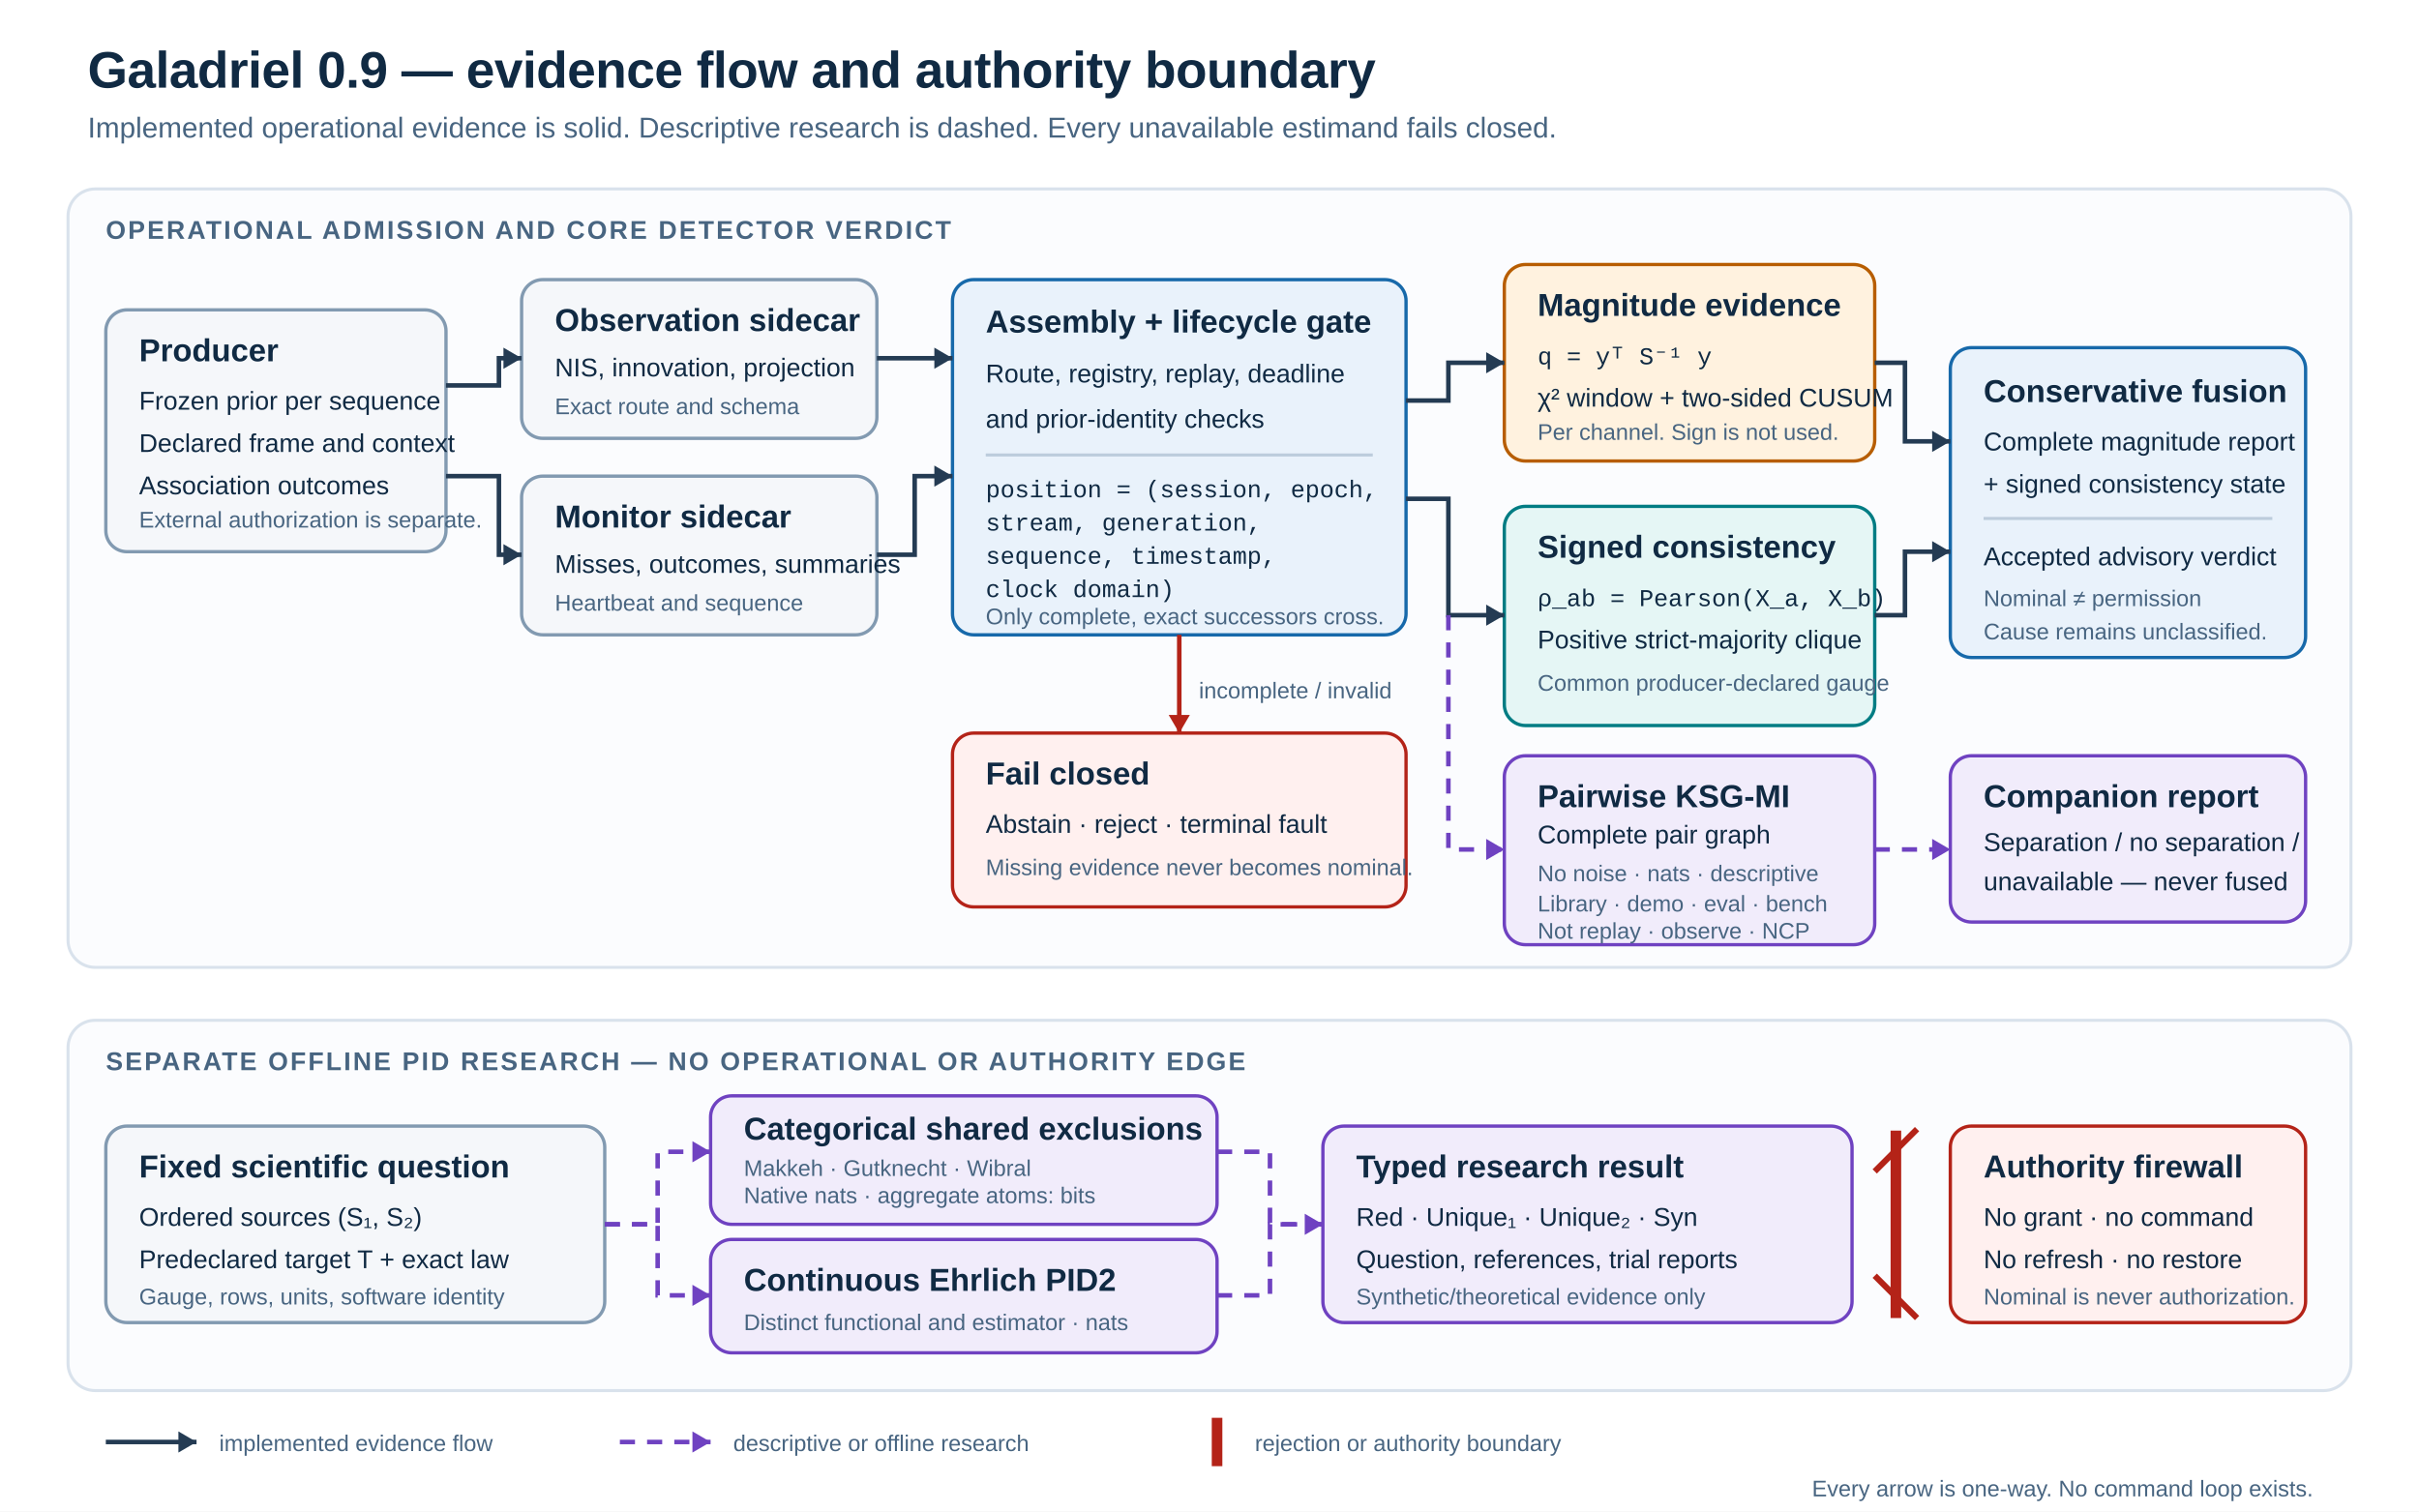
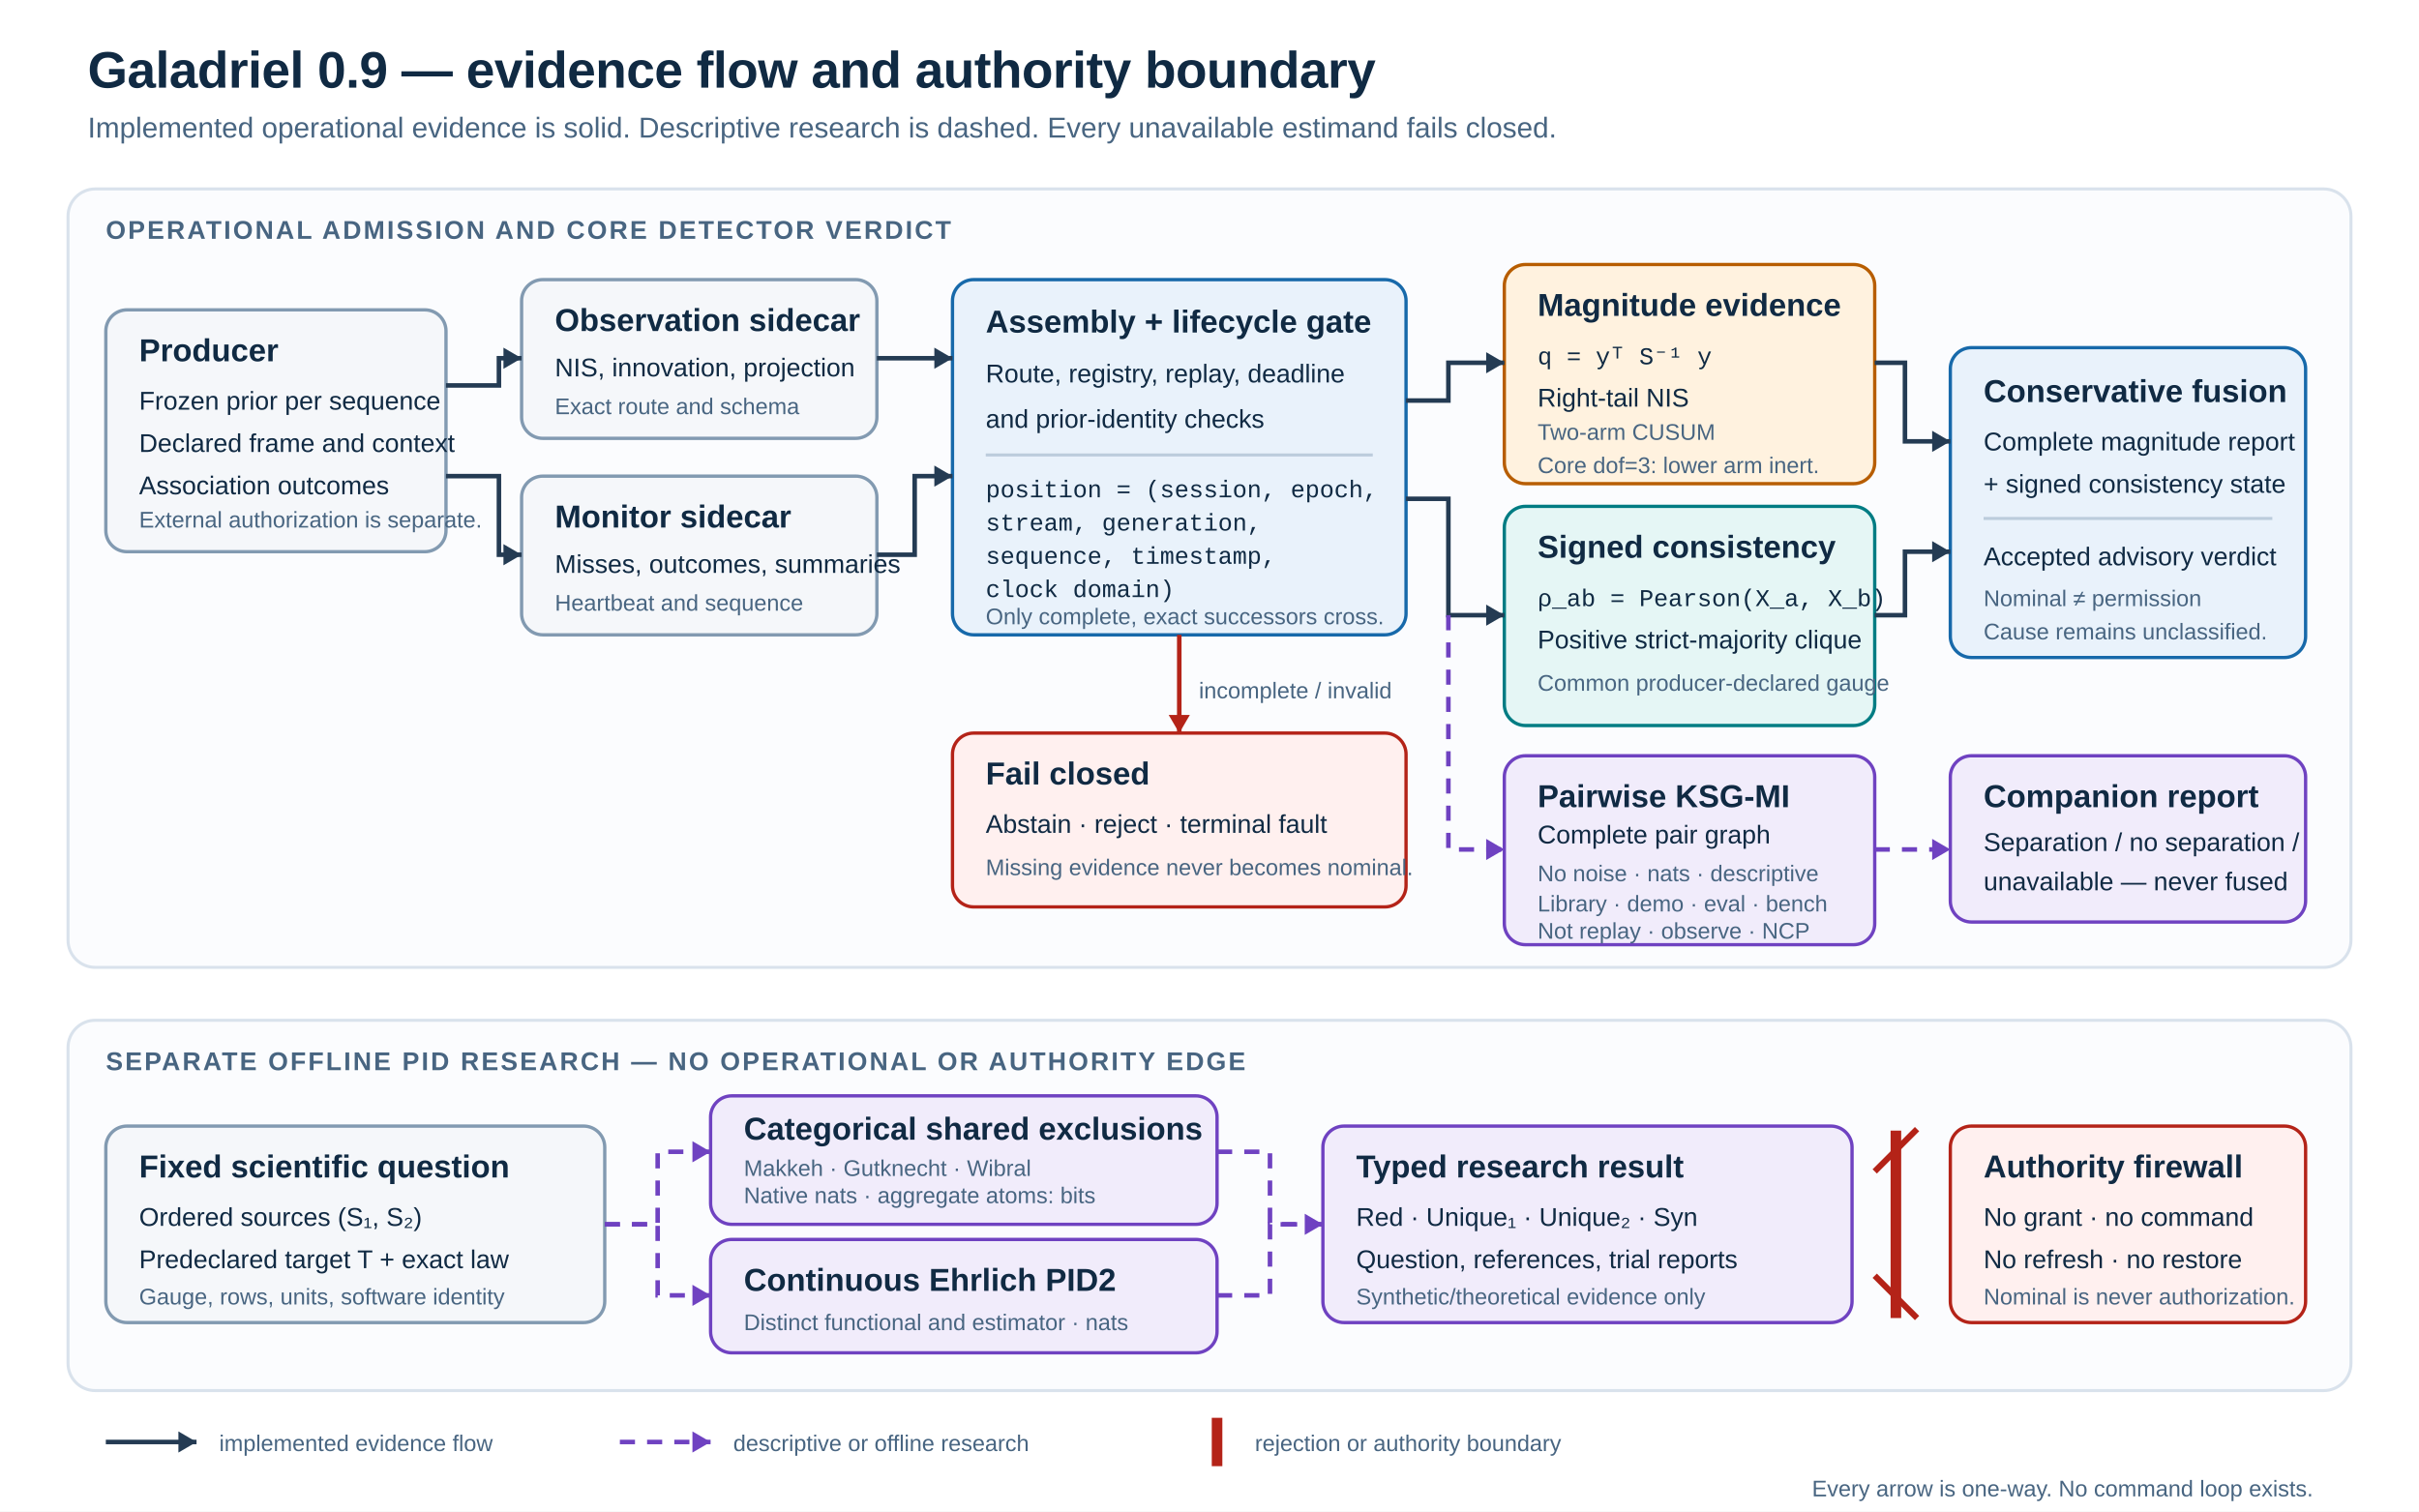
- <svg xmlns="http://www.w3.org/2000/svg" width="1600" height="1000" viewBox="0 0 1600 1000" role="img" aria-labelledby="title desc" xml:lang="en">
+ <svg xmlns="http://www.w3.org/2000/svg" width="1600" height="1000" viewBox="0 0 1600 1000" role="img" aria-labelledby="title desc" xml:lang="en" focusable="false">
  <defs>
    <style>
      text { font-family: Arial, Helvetica, sans-serif; fill: #102a43; }
      .title { font-size: 34px; font-weight: 700; letter-spacing: -.3px; }
      .subtitle { font-size: 19px; fill: #486581; }
      .section { font-size: 17px; font-weight: 700; letter-spacing: 1.4px; fill: #486581; }
      .node-title { font-size: 21px; font-weight: 700; }
      .body { font-size: 17px; }
      .small { font-size: 15px; fill: #486581; }
      .equation { font-family: Menlo, Consolas, "Liberation Mono", monospace; font-size: 16px; }
      .node { stroke-width: 2.2; rx: 14; }
      .neutral { fill: #f5f7fa; stroke: #829ab1; }
      .admission { fill: #e9f2fb; stroke: #1769aa; }
      .magnitude { fill: #fff2df; stroke: #b75d00; }
      .consistency { fill: #e5f6f5; stroke: #007c83; }
      .fusion { fill: #e9f2fb; stroke: #1769aa; }
      .research { fill: #f1ecfb; stroke: #6f42c1; }
      .failure { fill: #fff0ef; stroke: #b42318; }
      .solid-arrow { fill: none; stroke: #243b53; stroke-width: 3; }
      .research-arrow { fill: none; stroke: #6f42c1; stroke-width: 3; stroke-dasharray: 10 8; }
      .failure-arrow { fill: none; stroke: #b42318; stroke-width: 3; }
      .arrowhead { fill: #243b53; }
      .arrowhead-purple { fill: #6f42c1; }
      .arrowhead-red { fill: #b42318; }
      .divider { stroke: #bcccdc; stroke-width: 2; }
      .lane { fill: #fbfcfe; stroke: #d9e2ec; stroke-width: 2; rx: 18; }
      .chip { fill: #ffffff; stroke-width: 1.5; rx: 11; }
    </style>
  </defs>
  <rect width="1600" height="1000" fill="#ffffff" />
  <text x="58" y="58" class="title">Galadriel 0.9 — evidence flow and authority boundary</text>
  <text x="58" y="91" class="subtitle">Implemented operational evidence is solid. Descriptive research is dashed. Every unavailable estimand fails closed.</text>
  <rect x="45" y="125" width="1510" height="515" rx="18" class="lane" />
  <text x="70" y="158" class="section">OPERATIONAL ADMISSION AND CORE DETECTOR VERDICT</text>
  <rect x="70" y="205" width="225" height="160" rx="14" class="node neutral" />
  <text x="92" y="239" class="node-title">Producer</text>
  <text x="92" y="271" class="body">Frozen prior per sequence</text>
  <text x="92" y="299" class="body">Declared frame and context</text>
  <text x="92" y="327" class="body">Association outcomes</text>
  <text x="92" y="349" class="small">External authorization is separate.</text>
  <rect x="345" y="185" width="235" height="105" rx="14" class="node neutral" />
  <text x="367" y="219" class="node-title">Observation sidecar</text>
  <text x="367" y="249" class="body">NIS, innovation, projection</text>
  <text x="367" y="274" class="small">Exact route and schema</text>
  <rect x="345" y="315" width="235" height="105" rx="14" class="node neutral" />
  <text x="367" y="349" class="node-title">Monitor sidecar</text>
  <text x="367" y="379" class="body">Misses, outcomes, summaries</text>
  <text x="367" y="404" class="small">Heartbeat and sequence</text>
  <path d="M295 255 H330 V237 H345" class="solid-arrow" />
  <path d="M333 230 L345 237 L333 244 Z" class="arrowhead" />
  <path d="M295 315 H330 V367 H345" class="solid-arrow" />
  <path d="M333 360 L345 367 L333 374 Z" class="arrowhead" />
  <rect x="630" y="185" width="300" height="235" rx="14" class="node admission" />
  <text x="652" y="220" class="node-title">Assembly + lifecycle gate</text>
  <text x="652" y="253" class="body">Route, registry, replay, deadline</text>
  <text x="652" y="283" class="body">and prior-identity checks</text>
  <line x1="652" y1="301" x2="908" y2="301" class="divider" />
  <text x="652" y="329" class="equation">position = (session, epoch,</text>
  <text x="652" y="351" class="equation">stream, generation,</text>
  <text x="652" y="373" class="equation">sequence, timestamp,</text>
  <text x="652" y="395" class="equation">clock domain)</text>
  <text x="652" y="413" class="small">Only complete, exact successors cross.</text>
  <path d="M580 237 H630" class="solid-arrow" />
  <path d="M618 230 L630 237 L618 244 Z" class="arrowhead" />
  <path d="M580 367 H605 V315 H630" class="solid-arrow" />
  <path d="M618 308 L630 315 L618 322 Z" class="arrowhead" />
-   <rect x="995" y="175" width="245" height="130" rx="14" class="node magnitude" />
+   <rect x="995" y="175" width="245" height="145" rx="14" class="node magnitude" />
  <text x="1017" y="209" class="node-title">Magnitude evidence</text>
  <text x="1017" y="241" class="equation">q = yᵀ S⁻¹ y</text>
-   <text x="1017" y="269" class="body">χ² window + two-sided CUSUM</text>
-   <text x="1017" y="291" class="small">Per channel. Sign is not used.</text>
+   <text x="1017" y="269" class="body">Right-tail NIS</text>
+   <text x="1017" y="291" class="small">Two-arm CUSUM</text>
+   <text x="1017" y="313" class="small">Core dof=3: lower arm inert.</text>
  <rect x="995" y="335" width="245" height="145" rx="14" class="node consistency" />
  <text x="1017" y="369" class="node-title">Signed consistency</text>
  <text x="1017" y="401" class="equation">ρ_ab = Pearson(X_a, X_b)</text>
  <text x="1017" y="429" class="body">Positive strict-majority clique</text>
  <text x="1017" y="457" class="small">Common producer-declared gauge</text>
  <path d="M930 265 H958 V240 H995" class="solid-arrow" />
  <path d="M983 233 L995 240 L983 247 Z" class="arrowhead" />
  <path d="M930 330 H958 V407 H995" class="solid-arrow" />
  <path d="M983 400 L995 407 L983 414 Z" class="arrowhead" />
  <rect x="1290" y="230" width="235" height="205" rx="14" class="node fusion" />
  <text x="1312" y="266" class="node-title">Conservative fusion</text>
  <text x="1312" y="298" class="body">Complete magnitude report</text>
  <text x="1312" y="326" class="body">+ signed consistency state</text>
  <line x1="1312" y1="343" x2="1503" y2="343" class="divider" />
  <text x="1312" y="374" class="body">Accepted advisory verdict</text>
  <text x="1312" y="401" class="small">Nominal ≠ permission</text>
  <text x="1312" y="423" class="small">Cause remains unclassified.</text>
  <path d="M1240 240 H1260 V292 H1290" class="solid-arrow" />
  <path d="M1278 285 L1290 292 L1278 299 Z" class="arrowhead" />
  <path d="M1240 407 H1260 V365 H1290" class="solid-arrow" />
  <path d="M1278 358 L1290 365 L1278 372 Z" class="arrowhead" />
  <rect x="630" y="485" width="300" height="115" rx="14" class="node failure" />
  <text x="652" y="519" class="node-title">Fail closed</text>
  <text x="652" y="551" class="body">Abstain · reject · terminal fault</text>
  <text x="652" y="579" class="small">Missing evidence never becomes nominal.</text>
  <path d="M780 420 V485" class="failure-arrow" />
  <path d="M773 473 L780 485 L787 473 Z" class="arrowhead-red" />
  <text x="793" y="462" class="small">incomplete / invalid</text>
  <rect x="995" y="500" width="245" height="125" rx="14" class="node research" />
  <text x="1017" y="534" class="node-title">Pairwise KSG-MI</text>
  <text x="1017" y="558" class="body">Complete pair graph</text>
  <text x="1017" y="583" class="small">No noise · nats · descriptive</text>
  <text x="1017" y="603" class="small">Library · demo · eval · bench</text>
  <text x="1017" y="621" class="small">Not replay · observe · NCP</text>
  <path d="M958 407 V562 H995" class="research-arrow" />
  <path d="M983 555 L995 562 L983 569 Z" class="arrowhead-purple" />
  <rect x="1290" y="500" width="235" height="110" rx="14" class="node research" />
  <text x="1312" y="534" class="node-title">Companion report</text>
  <text x="1312" y="563" class="body">Separation / no separation /</text>
  <text x="1312" y="589" class="body">unavailable — never fused</text>
  <path d="M1240 562 H1290" class="research-arrow" />
  <path d="M1278 555 L1290 562 L1278 569 Z" class="arrowhead-purple" />
  <rect x="45" y="675" width="1510" height="245" rx="18" class="lane" />
  <text x="70" y="708" class="section">SEPARATE OFFLINE PID RESEARCH — NO OPERATIONAL OR AUTHORITY EDGE</text>
  <rect x="70" y="745" width="330" height="130" rx="14" class="node neutral" />
  <text x="92" y="779" class="node-title">Fixed scientific question</text>
  <text x="92" y="811" class="body">Ordered sources (S₁, S₂)</text>
  <text x="92" y="839" class="body">Predeclared target T + exact law</text>
  <text x="92" y="863" class="small">Gauge, rows, units, software identity</text>
  <rect x="470" y="725" width="335" height="85" rx="14" class="node research" />
  <text x="492" y="754" class="node-title">Categorical shared exclusions</text>
  <text x="492" y="778" class="small">Makkeh · Gutknecht · Wibral</text>
  <text x="492" y="796" class="small">Native nats · aggregate atoms: bits</text>
  <rect x="470" y="820" width="335" height="75" rx="14" class="node research" />
  <text x="492" y="854" class="node-title">Continuous Ehrlich PID2</text>
  <text x="492" y="880" class="small">Distinct functional and estimator · nats</text>
  <path d="M400 810 H435 V762 H470" class="research-arrow" />
  <path d="M458 755 L470 762 L458 769 Z" class="arrowhead-purple" />
  <path d="M400 810 H435 V857 H470" class="research-arrow" />
  <path d="M458 850 L470 857 L458 864 Z" class="arrowhead-purple" />
  <rect x="875" y="745" width="350" height="130" rx="14" class="node research" />
  <text x="897" y="779" class="node-title">Typed research result</text>
  <text x="897" y="811" class="body">Red · Unique₁ · Unique₂ · Syn</text>
  <text x="897" y="839" class="body">Question, references, trial reports</text>
  <text x="897" y="863" class="small">Synthetic/theoretical evidence only</text>
  <path d="M805 762 H840 V810 H875" class="research-arrow" />
  <path d="M805 857 H840 V810 H875" class="research-arrow" />
  <path d="M863 803 L875 810 L863 817 Z" class="arrowhead-purple" />
  <rect x="1290" y="745" width="235" height="130" rx="14" class="node failure" />
  <text x="1312" y="779" class="node-title">Authority firewall</text>
  <text x="1312" y="811" class="body">No grant · no command</text>
  <text x="1312" y="839" class="body">No refresh · no restore</text>
  <text x="1312" y="863" class="small">Nominal is never authorization.</text>
  <line x1="1254" y1="748" x2="1254" y2="872" stroke="#b42318" stroke-width="7" />
  <line x1="1240" y1="775" x2="1268" y2="747" stroke="#b42318" stroke-width="4" />
  <line x1="1240" y1="844" x2="1268" y2="872" stroke="#b42318" stroke-width="4" />
  <line x1="70" y1="954" x2="130" y2="954" class="solid-arrow" />
  <path d="M118 947 L130 954 L118 961 Z" class="arrowhead" />
  <text x="145" y="960" class="small">implemented evidence flow</text>
  <line x1="410" y1="954" x2="470" y2="954" class="research-arrow" />
  <path d="M458 947 L470 954 L458 961 Z" class="arrowhead-purple" />
  <text x="485" y="960" class="small">descriptive or offline research</text>
  <line x1="805" y1="938" x2="805" y2="970" stroke="#b42318" stroke-width="7" />
  <text x="830" y="960" class="small">rejection or authority boundary</text>
  <text x="1530" y="990" class="small" text-anchor="end">Every arrow is one-way. No command loop exists.</text>
</svg>
